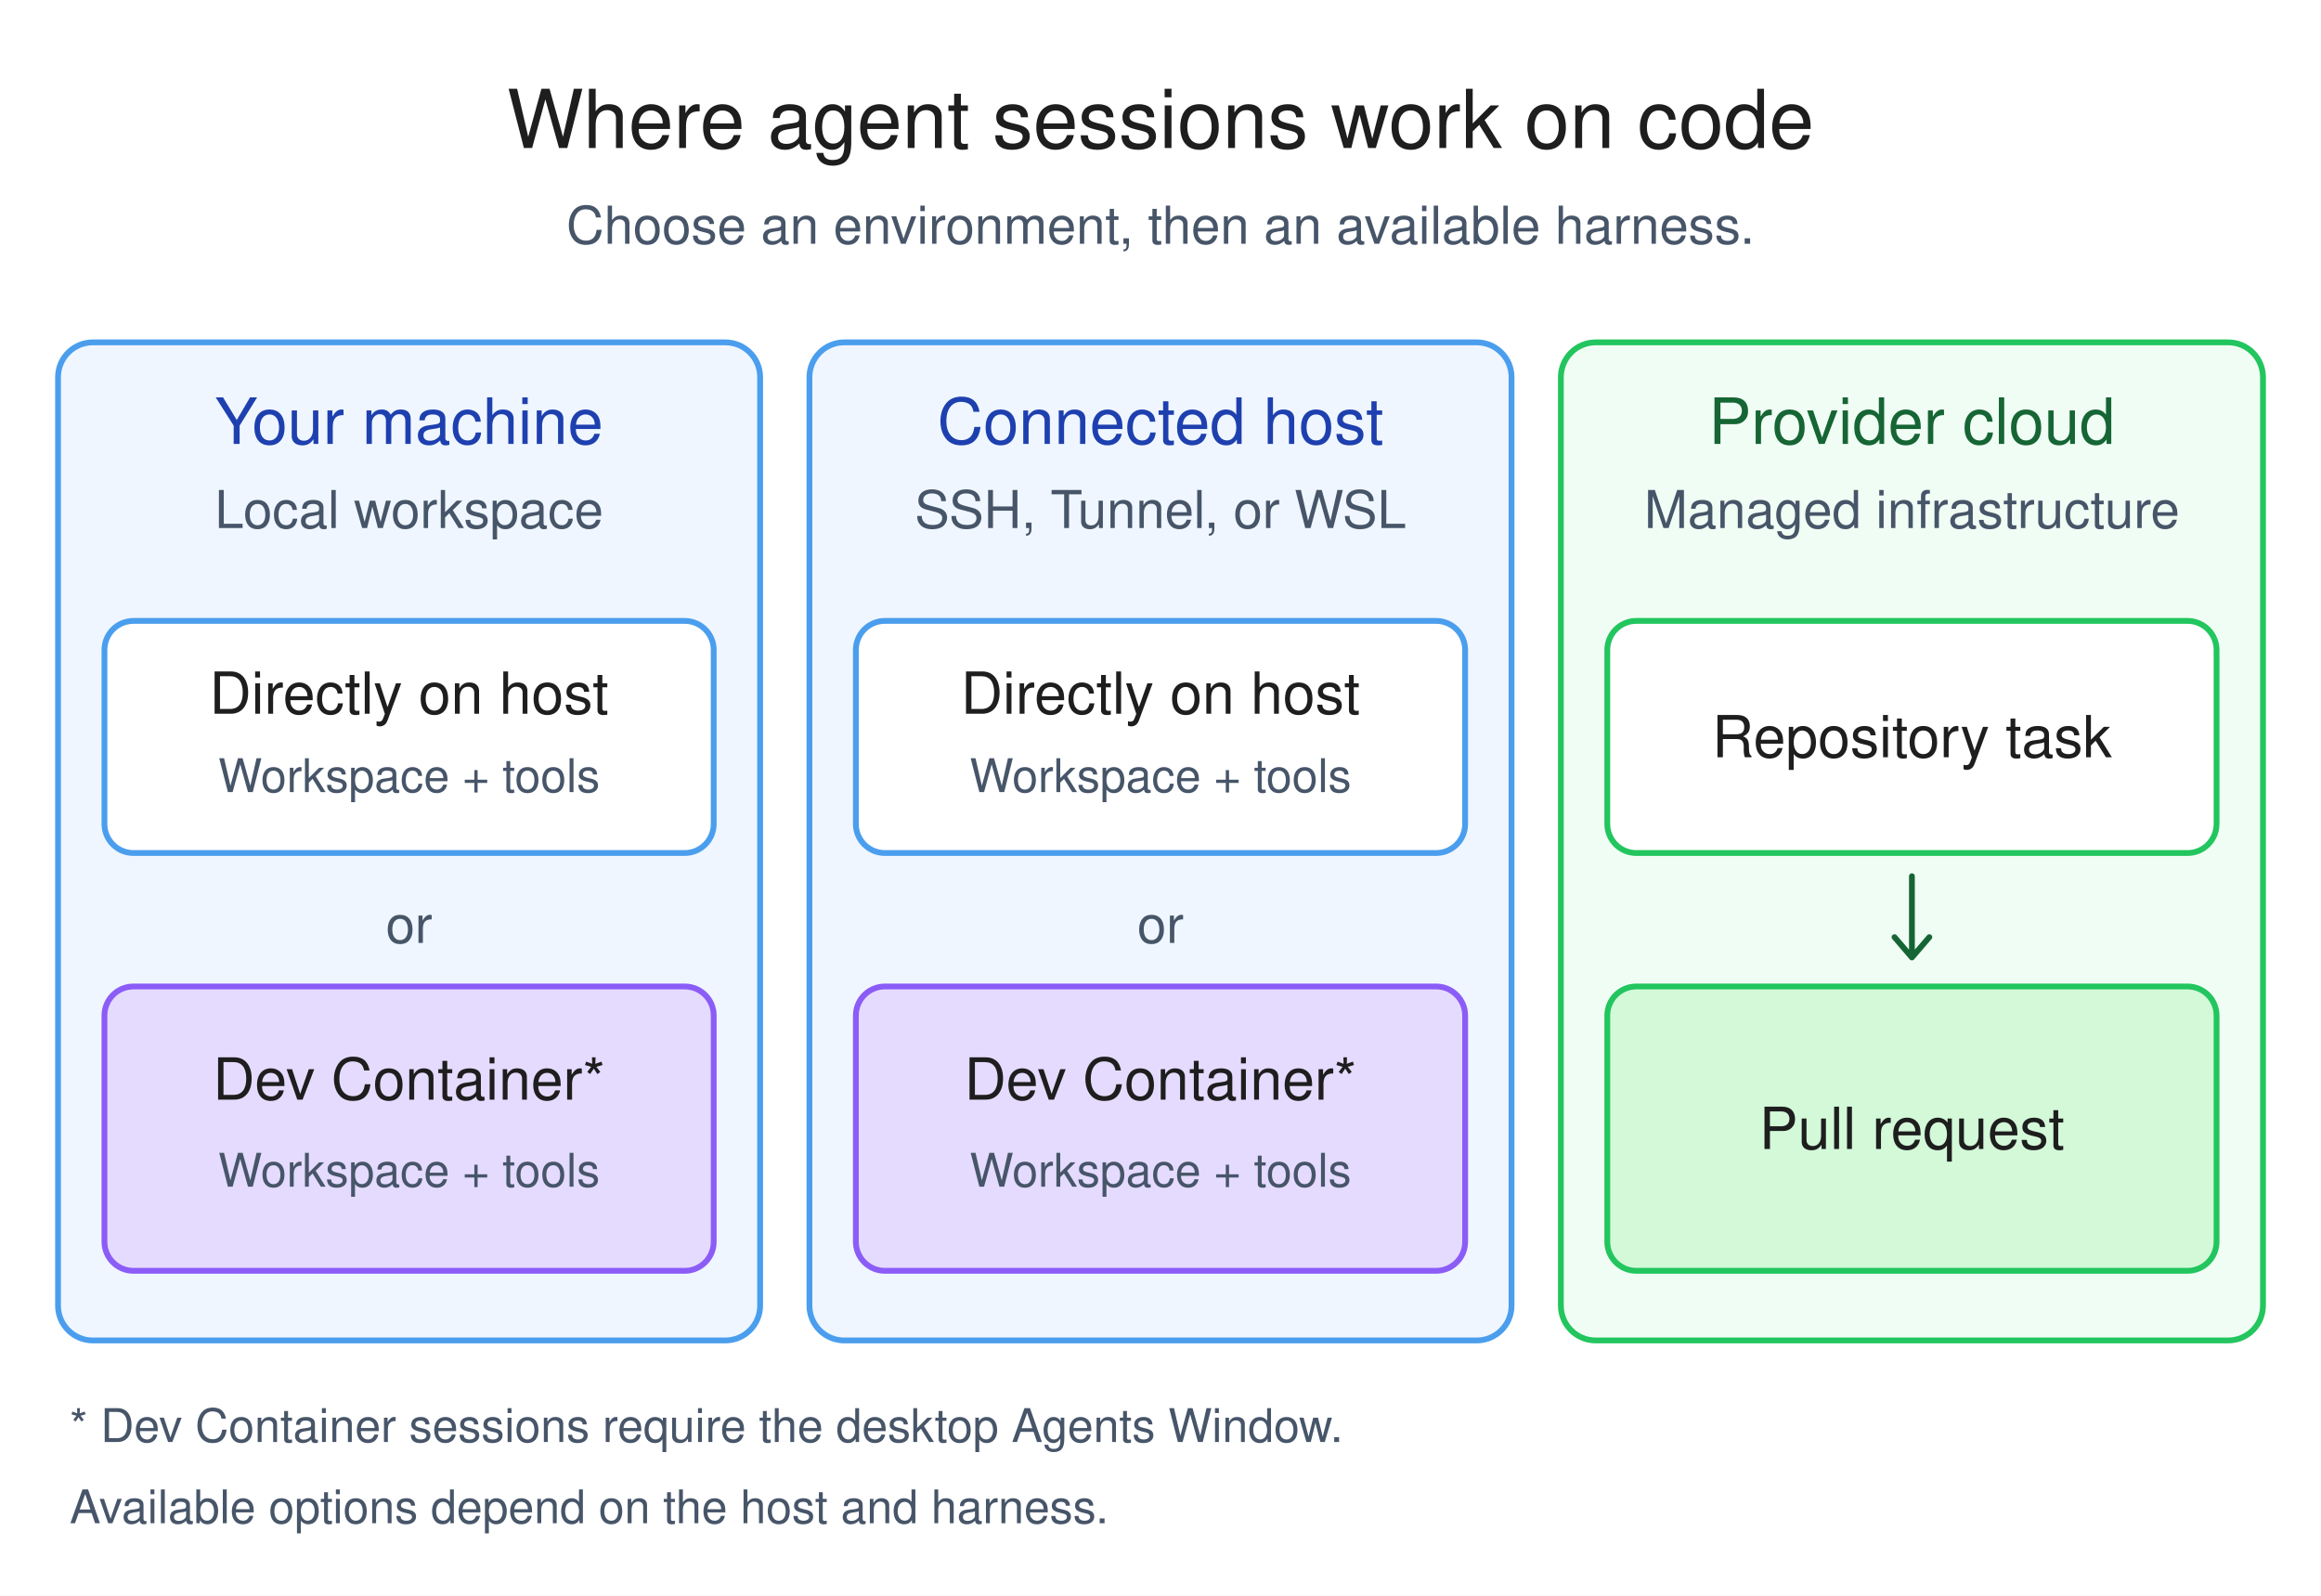
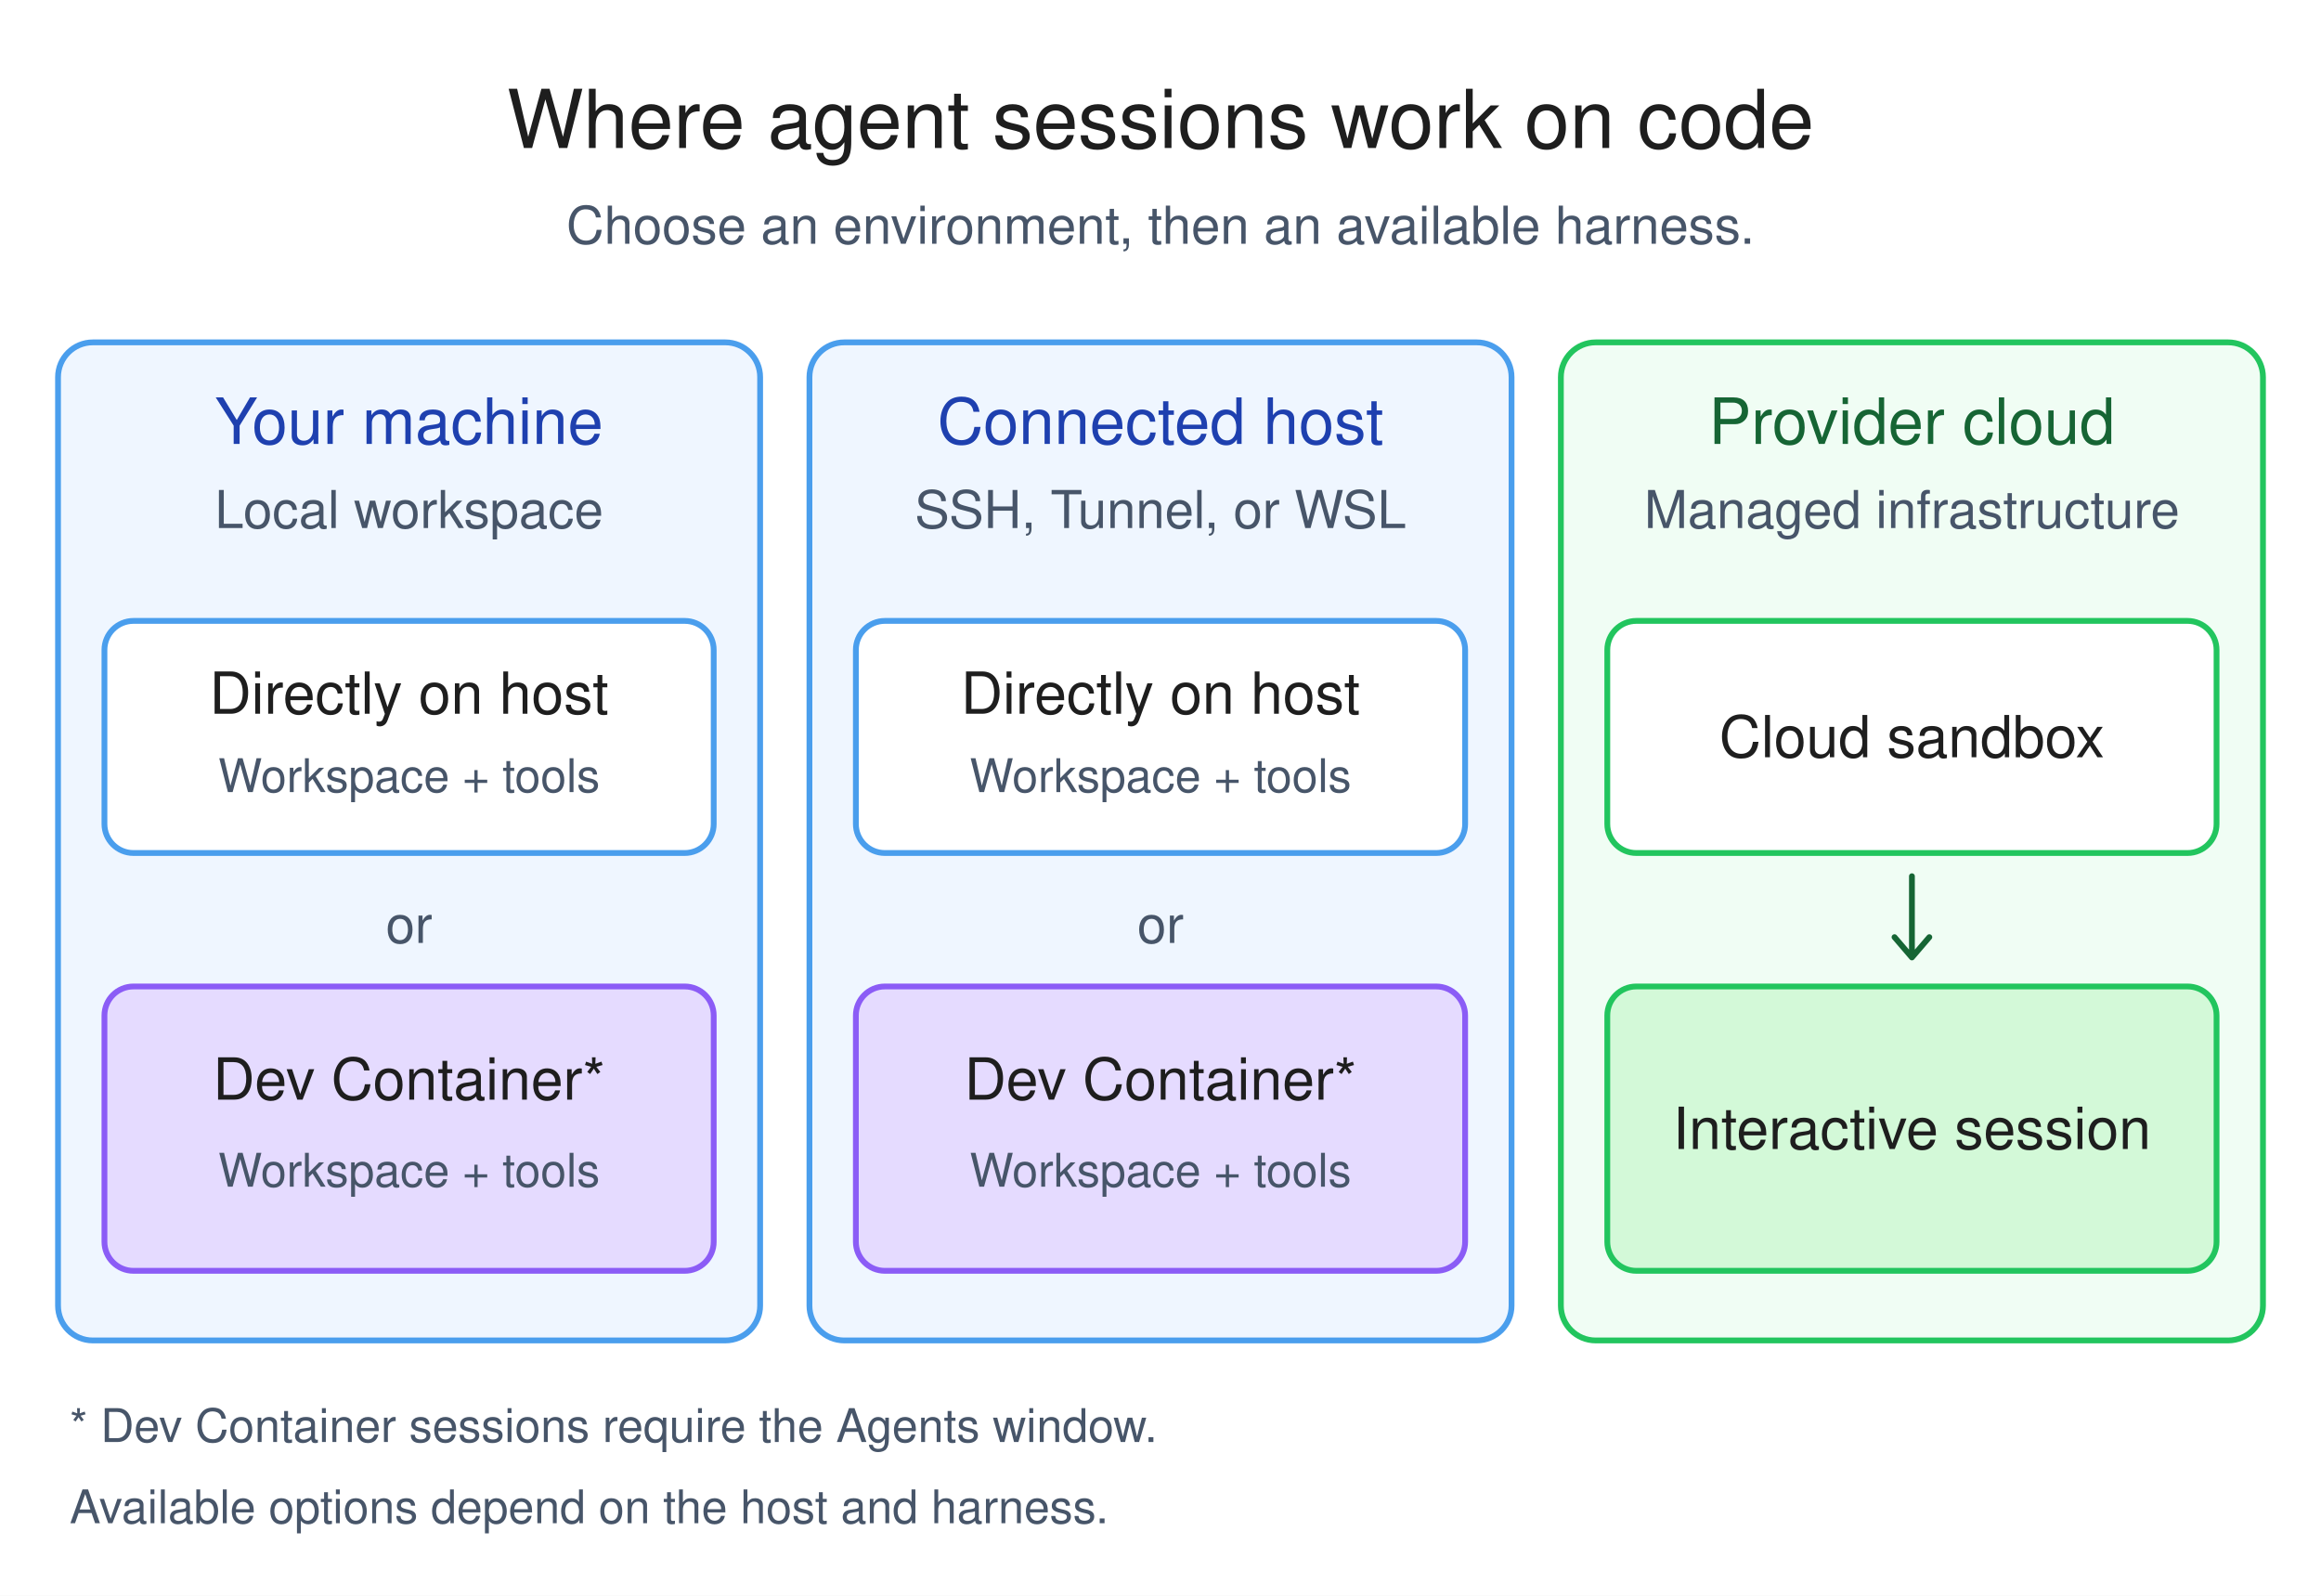
<svg xmlns="http://www.w3.org/2000/svg" width="800" height="550" viewBox="0 0 800 550" role="img" aria-labelledby="title description">
  <rect width="800" height="550" fill="#ffffff" />
  <g font-family="Helvetica, Arial, sans-serif" text-anchor="middle" fill="#1e1e1e">
    <text x="400" y="51" font-size="28">Where agent sessions work on code</text>
    <text x="400" y="84" font-size="18" fill="#475569">Choose an environment, then an available harness.</text>
    <rect x="20" y="118" width="242" height="344" rx="12" fill="#eff6ff" stroke="#4a9eed" stroke-width="2" />
    <text x="141" y="153" font-size="22" fill="#1e40af">Your machine</text>
    <text x="141" y="182" font-size="18" fill="#475569">Local workspace</text>
    <rect x="36" y="214" width="210" height="80" rx="10" fill="#ffffff" stroke="#4a9eed" stroke-width="2" />
    <text x="141" y="246" font-size="20">Directly on host</text>
    <text x="141" y="273" font-size="16" fill="#475569">Workspace + tools</text>
    <text x="141" y="325" font-size="18" fill="#475569">or</text>
    <rect x="36" y="340" width="210" height="98" rx="10" fill="#e5dbff" stroke="#8b5cf6" stroke-width="2" />
    <text x="141" y="379" font-size="20">Dev Container*</text>
    <text x="141" y="409" font-size="16" fill="#475569">Workspace + tools</text>
    <rect x="279" y="118" width="242" height="344" rx="12" fill="#eff6ff" stroke="#4a9eed" stroke-width="2" />
    <text x="400" y="153" font-size="22" fill="#1e40af">Connected host</text>
    <text x="400" y="182" font-size="18" fill="#475569">SSH, Tunnel, or WSL</text>
    <rect x="295" y="214" width="210" height="80" rx="10" fill="#ffffff" stroke="#4a9eed" stroke-width="2" />
    <text x="400" y="246" font-size="20">Directly on host</text>
    <text x="400" y="273" font-size="16" fill="#475569">Workspace + tools</text>
    <text x="400" y="325" font-size="18" fill="#475569">or</text>
    <rect x="295" y="340" width="210" height="98" rx="10" fill="#e5dbff" stroke="#8b5cf6" stroke-width="2" />
    <text x="400" y="379" font-size="20">Dev Container*</text>
    <text x="400" y="409" font-size="16" fill="#475569">Workspace + tools</text>
    <rect x="538" y="118" width="242" height="344" rx="12" fill="#f0fdf4" stroke="#22c55e" stroke-width="2" />
    <text x="659" y="153" font-size="22" fill="#166534">Provider cloud</text>
    <text x="659" y="182" font-size="18" fill="#475569">Managed infrastructure</text>
    <rect x="554" y="214" width="210" height="80" rx="10" fill="#ffffff" stroke="#22c55e" stroke-width="2" />
-     <text x="659" y="261" font-size="20">Repository task</text>
+     <text x="659" y="261" font-size="20">Cloud sandbox</text>
    <path d="M659 302 V330 M653 323 L659 330 L665 323" fill="none" stroke="#166534" stroke-width="2" stroke-linecap="round" stroke-linejoin="round" />
    <rect x="554" y="340" width="210" height="98" rx="10" fill="#d3f9d8" stroke="#22c55e" stroke-width="2" />
-     <text x="659" y="396" font-size="20">Pull request</text>
-     <text x="24" y="497" font-size="16" text-anchor="start" fill="#475569">* Dev Container sessions require the desktop Agents Window.</text>
+     <text x="659" y="396" font-size="20">Interactive session</text>
+     <text x="24" y="497" font-size="16" text-anchor="start" fill="#475569">* Dev Container sessions require the Agents window.</text>
    <text x="24" y="525" font-size="16" text-anchor="start" fill="#475569">Available options depend on the host and harness.</text>
  </g>
</svg>
